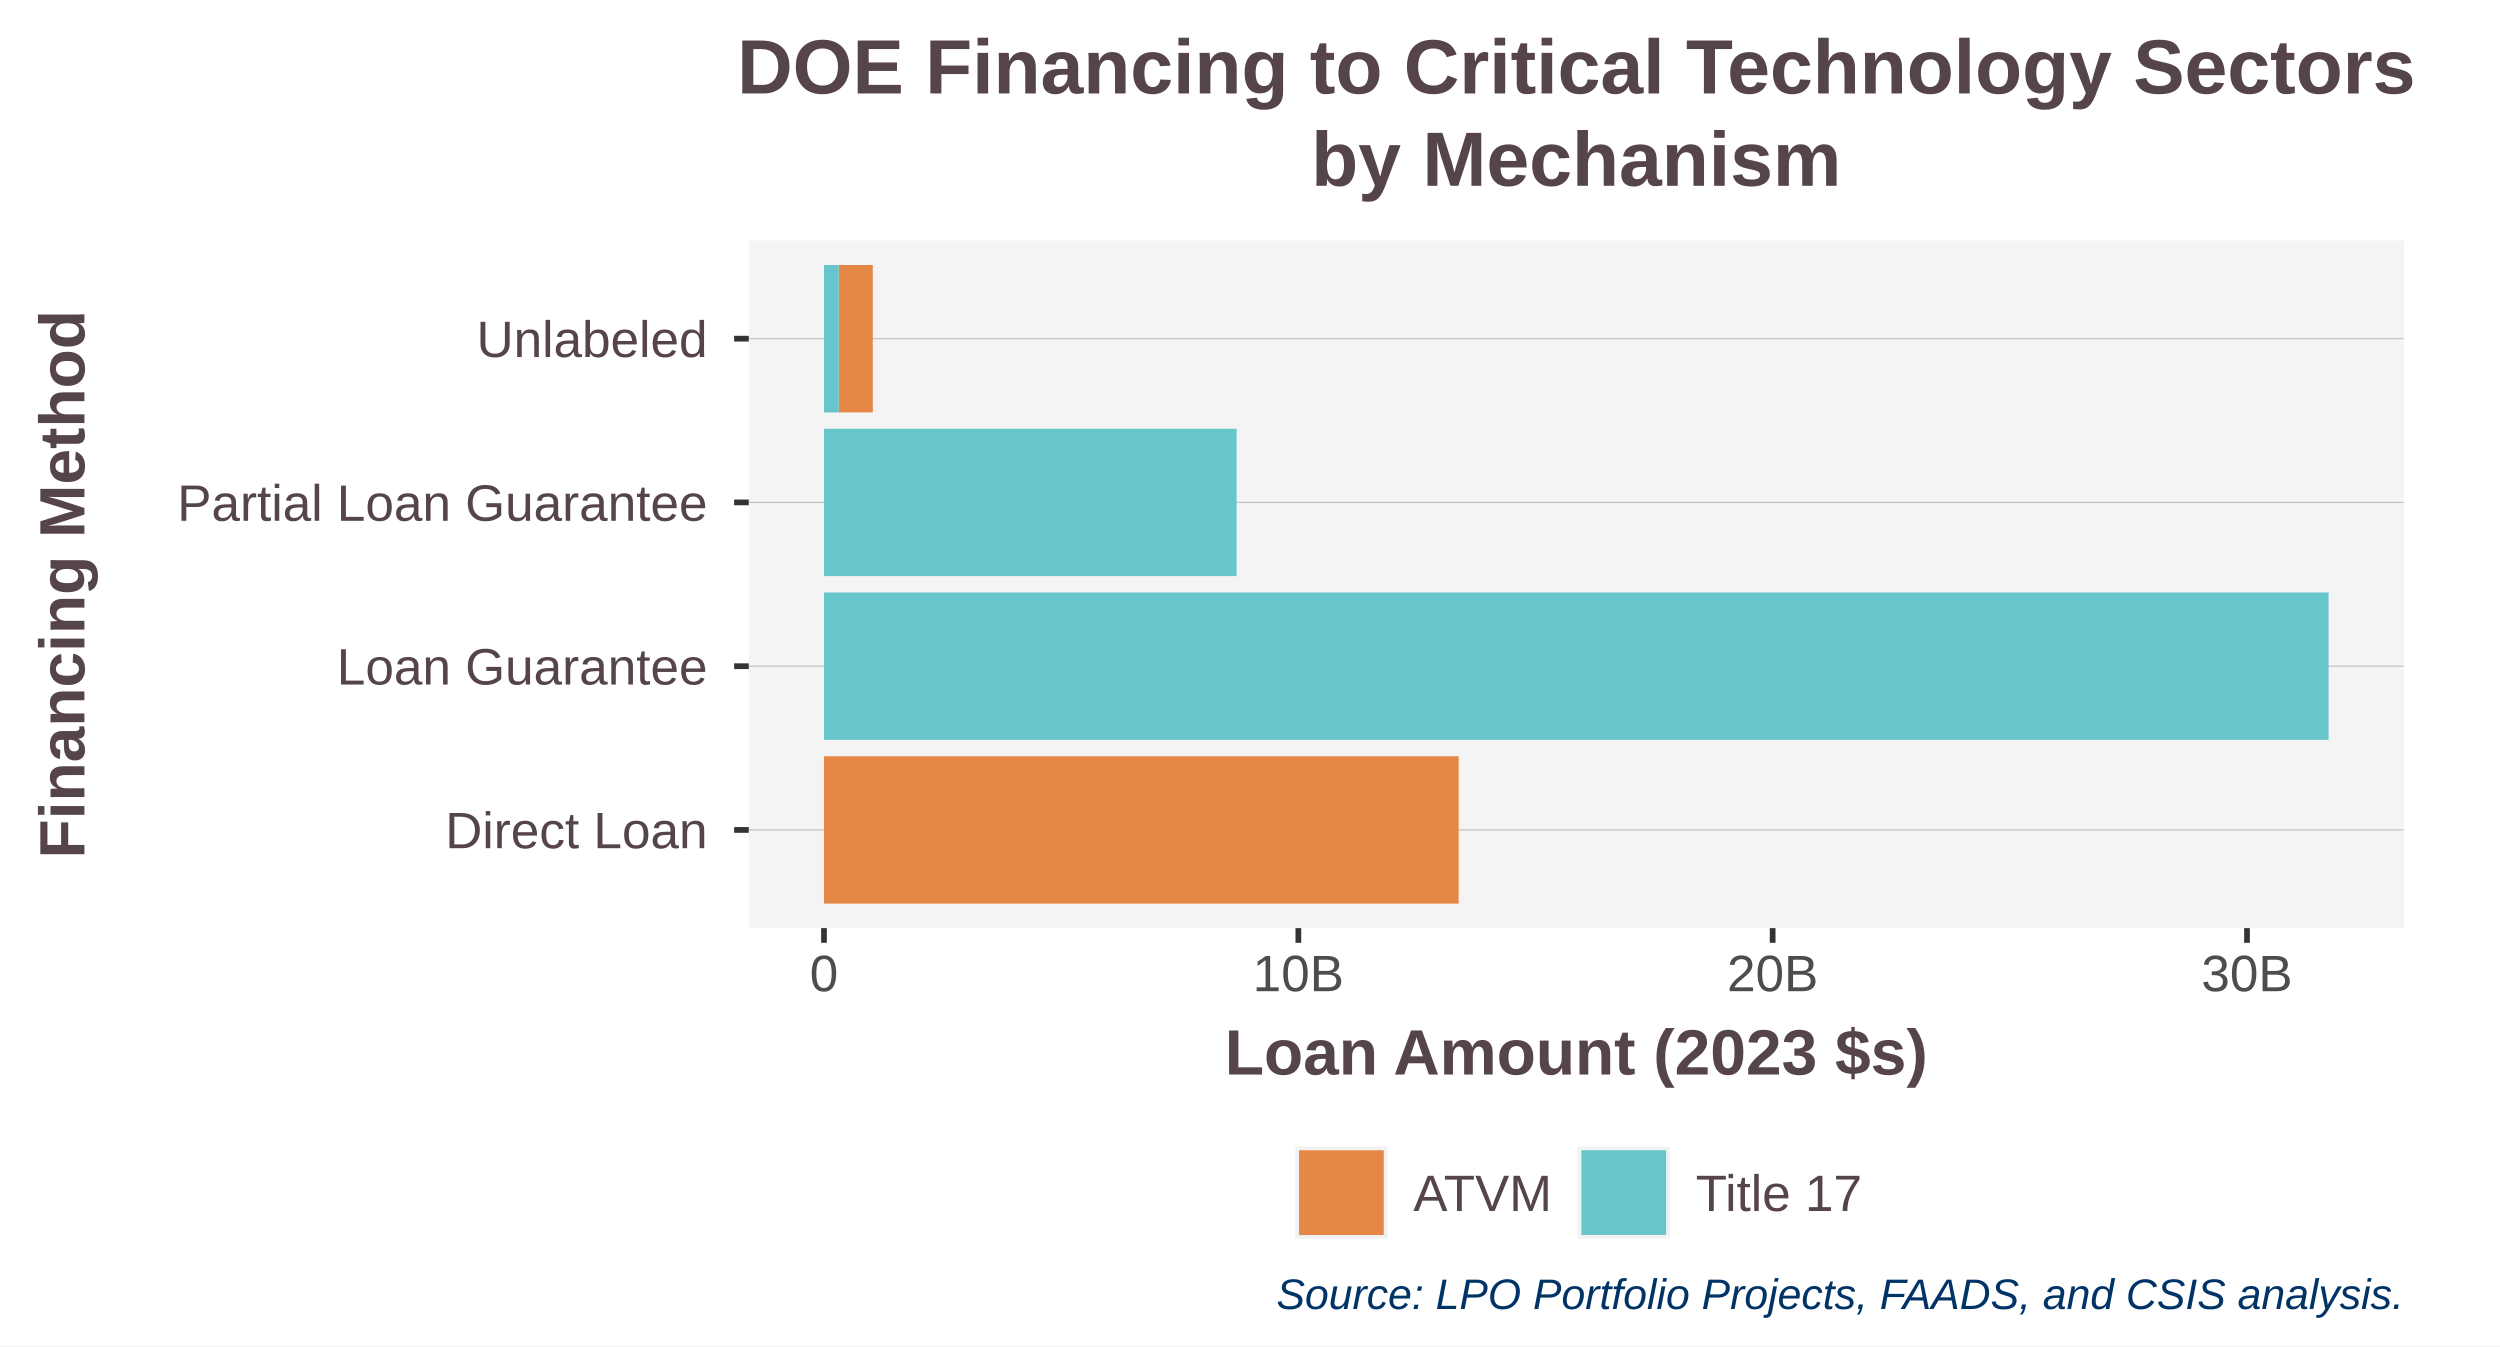
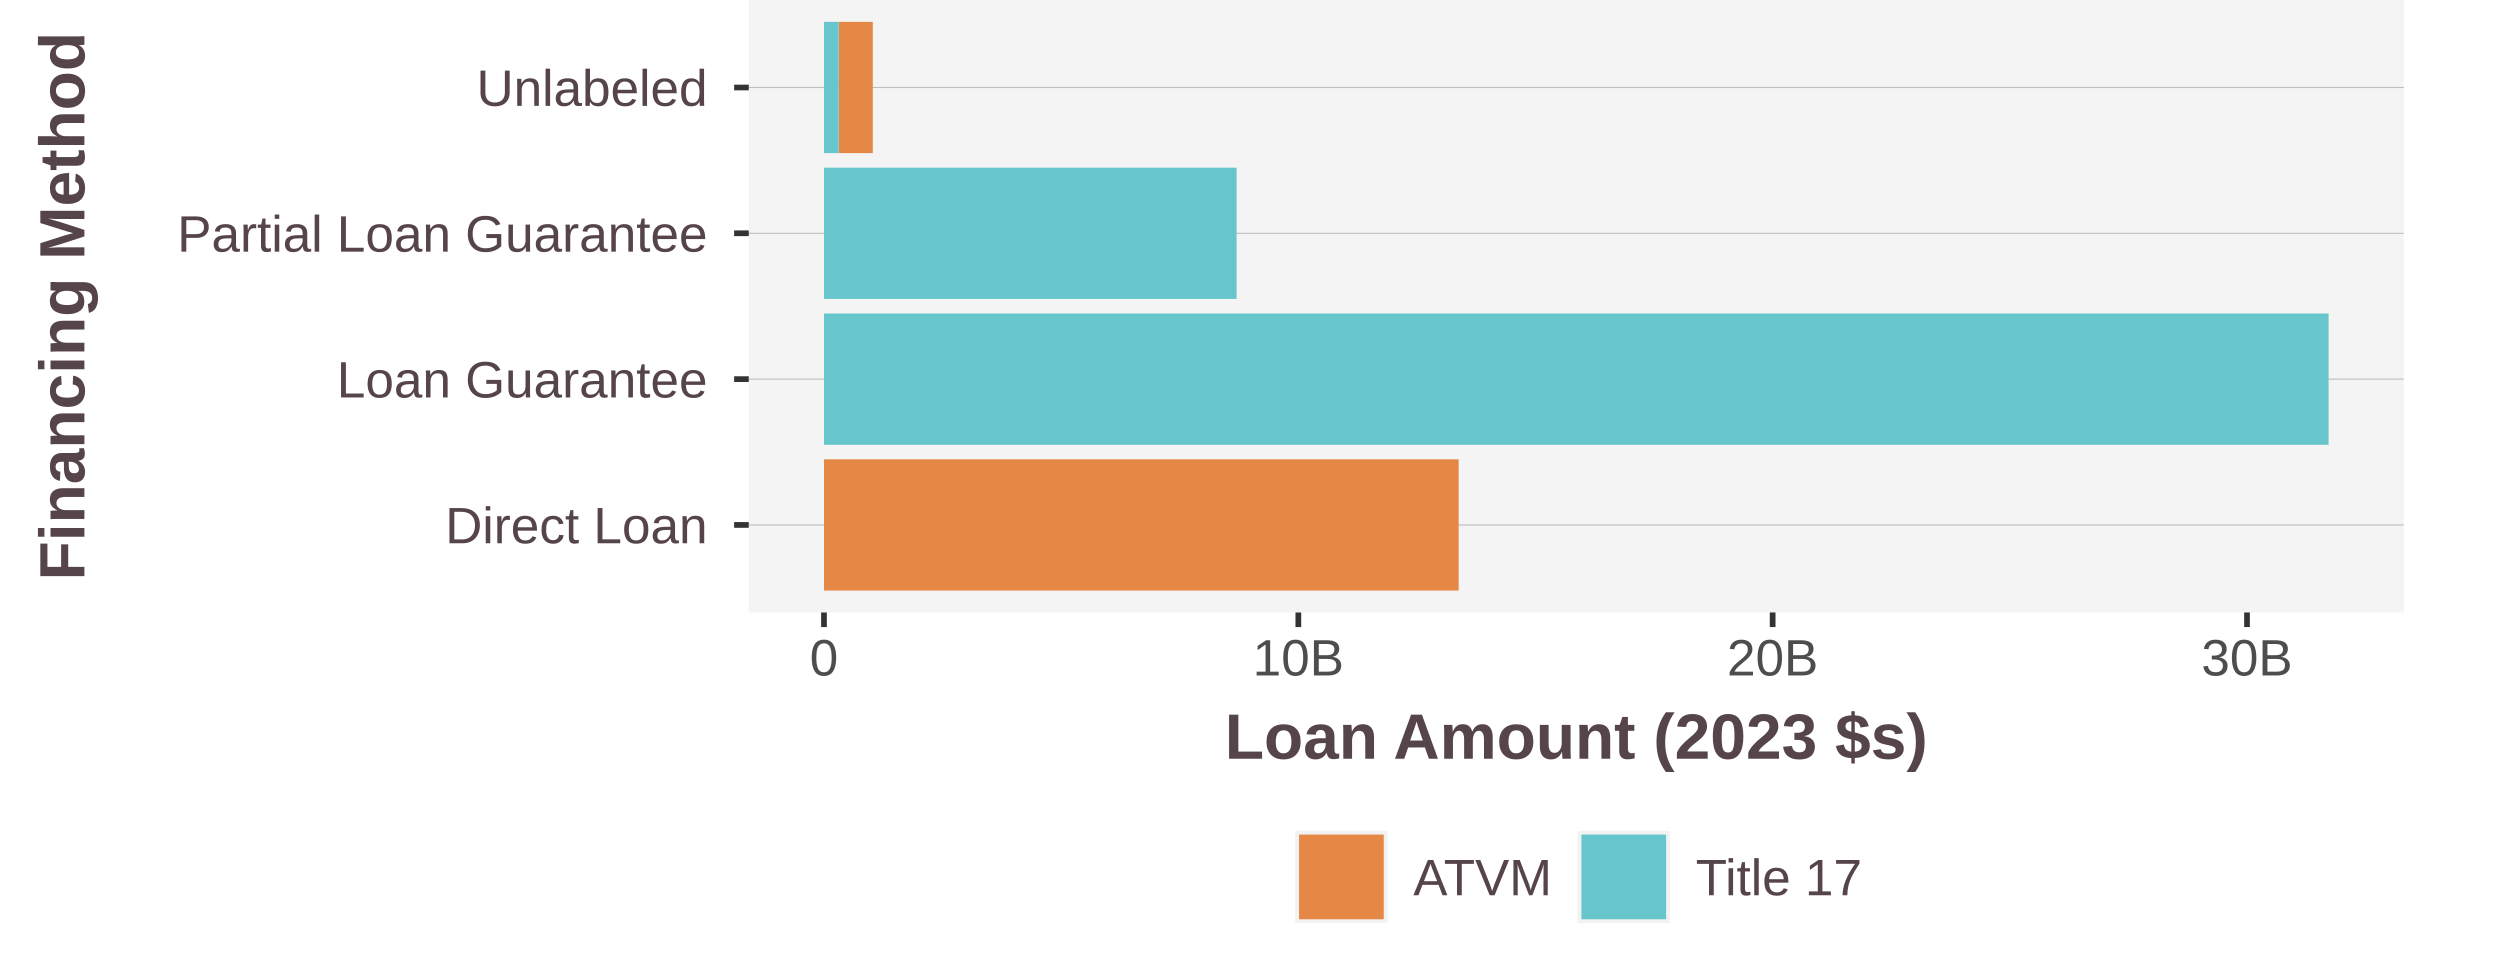
- <svg xmlns="http://www.w3.org/2000/svg" class="svglite" width="468.00pt" height="252.00pt" viewBox="0 0 468.00 252.00">
+ <svg xmlns="http://www.w3.org/2000/svg" class="svglite" width="468.00pt" height="180.00pt" viewBox="0 0 468.00 180.00">
  <defs>
    <style type="text/css">
    .svglite line, .svglite polyline, .svglite polygon, .svglite path, .svglite rect, .svglite circle {
      fill: none;
      stroke: #000000;
      stroke-linecap: round;
      stroke-linejoin: round;
      stroke-miterlimit: 10.00;
    }
    .svglite text {
      white-space: pre;
    }
  </style>
  </defs>
  <rect width="100%" height="100%" style="stroke: none; fill: #FFFFFF;" />
  <defs>
-     <clipPath id="cpMC4wMHw0NjguMDB8MC4wMHwyNTIuMDA=">
-       <rect x="0.00" y="0.00" width="468.00" height="252.00" />
+     <clipPath id="cpMC4wMHw0NjguMDB8MC4wMHwxODAuMDA=">
+       <rect x="0.00" y="0.00" width="468.00" height="180.00" />
    </clipPath>
  </defs>
-   <g clip-path="url(#cpMC4wMHw0NjguMDB8MC4wMHwyNTIuMDA=)">
-     <rect x="0.00" y="0.00" width="468.00" height="252.00" style="stroke-width: 1.07; stroke: #FFFFFF; fill: #FFFFFF;" />
+   <g clip-path="url(#cpMC4wMHw0NjguMDB8MC4wMHwxODAuMDA=)">
+     <rect x="0.00" y="0.00" width="468.00" height="180.00" style="stroke-width: 1.07; stroke: #FFFFFF; fill: #FFFFFF;" />
  </g>
  <defs>
-     <clipPath id="cpMTQwLjE3fDQ1MC4wMHw0NS4wMXwxNzMuNzU=">
-       <rect x="140.17" y="45.01" width="309.83" height="128.74" />
+     <clipPath id="cpMTQwLjE3fDQ1MC4wMHwwLjAwfDExNC42NQ==">
+       <rect x="140.17" y="0.00" width="309.83" height="114.65" />
    </clipPath>
  </defs>
-   <g clip-path="url(#cpMTQwLjE3fDQ1MC4wMHw0NS4wMXwxNzMuNzU=)">
-     <rect x="140.17" y="45.01" width="309.83" height="128.74" style="stroke-width: 1.07; stroke: none; fill: #F4F4F4;" />
-     <polyline points="140.17,155.36 450.00,155.36 " style="stroke-width: 0.21; stroke: #BEBEBE; stroke-linecap: butt;" />
-     <polyline points="140.17,124.71 450.00,124.71 " style="stroke-width: 0.21; stroke: #BEBEBE; stroke-linecap: butt;" />
-     <polyline points="140.17,94.05 450.00,94.05 " style="stroke-width: 0.21; stroke: #BEBEBE; stroke-linecap: butt;" />
-     <polyline points="140.17,63.40 450.00,63.40 " style="stroke-width: 0.21; stroke: #BEBEBE; stroke-linecap: butt;" />
-     <rect x="154.25" y="141.57" width="118.81" height="27.59" style="stroke-width: 1.07; stroke: none; stroke-linecap: butt; stroke-linejoin: miter; fill: #E58846;" />
-     <rect x="157.00" y="49.61" width="6.39" height="27.59" style="stroke-width: 1.07; stroke: none; stroke-linecap: butt; stroke-linejoin: miter; fill: #E58846;" />
-     <rect x="154.25" y="110.91" width="281.66" height="27.59" style="stroke-width: 1.07; stroke: none; stroke-linecap: butt; stroke-linejoin: miter; fill: #66C6CB;" />
-     <rect x="154.25" y="80.26" width="77.24" height="27.59" style="stroke-width: 1.07; stroke: none; stroke-linecap: butt; stroke-linejoin: miter; fill: #66C6CB;" />
-     <rect x="154.25" y="49.61" width="2.75" height="27.59" style="stroke-width: 1.07; stroke: none; stroke-linecap: butt; stroke-linejoin: miter; fill: #66C6CB;" />
+   <g clip-path="url(#cpMTQwLjE3fDQ1MC4wMHwwLjAwfDExNC42NQ==)">
+     <rect x="140.17" y="0.00" width="309.83" height="114.65" style="stroke-width: 1.07; stroke: none; fill: #F4F4F4;" />
+     <polyline points="140.17,98.27 450.00,98.27 " style="stroke-width: 0.21; stroke: #BEBEBE; stroke-linecap: butt;" />
+     <polyline points="140.17,70.97 450.00,70.97 " style="stroke-width: 0.21; stroke: #BEBEBE; stroke-linecap: butt;" />
+     <polyline points="140.17,43.67 450.00,43.67 " style="stroke-width: 0.21; stroke: #BEBEBE; stroke-linecap: butt;" />
+     <polyline points="140.17,16.38 450.00,16.38 " style="stroke-width: 0.21; stroke: #BEBEBE; stroke-linecap: butt;" />
+     <rect x="154.25" y="85.99" width="118.81" height="24.57" style="stroke-width: 1.07; stroke: none; stroke-linecap: butt; stroke-linejoin: miter; fill: #E58846;" />
+     <rect x="157.00" y="4.09" width="6.39" height="24.57" style="stroke-width: 1.07; stroke: none; stroke-linecap: butt; stroke-linejoin: miter; fill: #E58846;" />
+     <rect x="154.25" y="58.69" width="281.66" height="24.57" style="stroke-width: 1.07; stroke: none; stroke-linecap: butt; stroke-linejoin: miter; fill: #66C6CB;" />
+     <rect x="154.25" y="31.39" width="77.24" height="24.57" style="stroke-width: 1.07; stroke: none; stroke-linecap: butt; stroke-linejoin: miter; fill: #66C6CB;" />
+     <rect x="154.25" y="4.09" width="2.75" height="24.57" style="stroke-width: 1.07; stroke: none; stroke-linecap: butt; stroke-linejoin: miter; fill: #66C6CB;" />
  </g>
-   <g clip-path="url(#cpMC4wMHw0NjguMDB8MC4wMHwyNTIuMDA=)">
-     <text x="132.45" y="158.79" text-anchor="end" style="font-size: 9.60px;fill: #554449; font-family: &quot;Arial&quot;;" textLength="49.05px" lengthAdjust="spacingAndGlyphs">Direct Loan</text>
-     <text x="132.45" y="128.14" text-anchor="end" style="font-size: 9.60px;fill: #554449; font-family: &quot;Arial&quot;;" textLength="69.34px" lengthAdjust="spacingAndGlyphs">Loan Guarantee</text>
-     <text x="132.45" y="97.49" text-anchor="end" style="font-size: 9.60px;fill: #554449; font-family: &quot;Arial&quot;;" textLength="99.19px" lengthAdjust="spacingAndGlyphs">Partial Loan Guarantee</text>
-     <text x="132.45" y="66.83" text-anchor="end" style="font-size: 9.60px;fill: #554449; font-family: &quot;Arial&quot;;" textLength="43.20px" lengthAdjust="spacingAndGlyphs">Unlabeled</text>
-     <polyline points="137.43,155.36 140.17,155.36 " style="stroke-width: 1.07; stroke: #333333; stroke-linecap: butt;" />
-     <polyline points="137.43,124.71 140.17,124.71 " style="stroke-width: 1.07; stroke: #333333; stroke-linecap: butt;" />
-     <polyline points="137.43,94.05 140.17,94.05 " style="stroke-width: 1.07; stroke: #333333; stroke-linecap: butt;" />
-     <polyline points="137.43,63.40 140.17,63.40 " style="stroke-width: 1.07; stroke: #333333; stroke-linecap: butt;" />
-     <polyline points="154.25,176.49 154.25,173.75 " style="stroke-width: 1.07; stroke: #333333; stroke-linecap: butt;" />
-     <polyline points="243.05,176.49 243.05,173.75 " style="stroke-width: 1.07; stroke: #333333; stroke-linecap: butt;" />
-     <polyline points="331.84,176.49 331.84,173.75 " style="stroke-width: 1.07; stroke: #333333; stroke-linecap: butt;" />
-     <polyline points="420.64,176.49 420.64,173.75 " style="stroke-width: 1.07; stroke: #333333; stroke-linecap: butt;" />
-     <text x="154.25" y="185.55" text-anchor="middle" style="font-size: 9.60px;fill: #4D4D4D; font-family: &quot;Arial&quot;;" textLength="5.34px" lengthAdjust="spacingAndGlyphs">0</text>
-     <text x="243.05" y="185.55" text-anchor="middle" style="font-size: 9.60px;fill: #4D4D4D; font-family: &quot;Arial&quot;;" textLength="17.06px" lengthAdjust="spacingAndGlyphs">10B</text>
-     <text x="331.84" y="185.55" text-anchor="middle" style="font-size: 9.60px;fill: #4D4D4D; font-family: &quot;Arial&quot;;" textLength="17.06px" lengthAdjust="spacingAndGlyphs">20B</text>
-     <text x="420.64" y="185.55" text-anchor="middle" style="font-size: 9.60px;fill: #4D4D4D; font-family: &quot;Arial&quot;;" textLength="17.06px" lengthAdjust="spacingAndGlyphs">30B</text>
-     <text x="295.08" y="201.15" text-anchor="middle" style="font-size: 12.00px; font-weight: bold;fill: #554449; font-family: &quot;Arial&quot;;" textLength="131.58px" lengthAdjust="spacingAndGlyphs">Loan Amount (2023 $s)</text>
-     <text transform="translate(15.80,109.38) rotate(-90)" text-anchor="middle" style="font-size: 12.00px; font-weight: bold;fill: #554449; font-family: &quot;Arial&quot;;" textLength="102.66px" lengthAdjust="spacingAndGlyphs">Financing Method</text>
-     <rect x="239.63" y="214.62" width="110.90" height="17.28" style="stroke-width: 1.07; stroke: none; fill: #FFFFFF;" />
-     <rect x="242.47" y="214.62" width="17.28" height="17.28" style="stroke-width: 1.07; stroke: none; fill: #F2F2F2;" />
-     <rect x="243.18" y="215.33" width="15.86" height="15.86" style="stroke-width: 1.07; stroke: none; stroke-linecap: butt; stroke-linejoin: miter; fill: #E58846;" />
-     <rect x="295.33" y="214.62" width="17.28" height="17.28" style="stroke-width: 1.07; stroke: none; fill: #F2F2F2;" />
-     <rect x="296.04" y="215.33" width="15.86" height="15.86" style="stroke-width: 1.07; stroke: none; stroke-linecap: butt; stroke-linejoin: miter; fill: #66C6CB;" />
-     <text x="264.58" y="226.70" style="font-size: 9.60px;fill: #554449; font-family: &quot;Arial&quot;;" textLength="25.93px" lengthAdjust="spacingAndGlyphs">ATVM</text>
-     <text x="317.44" y="226.70" style="font-size: 9.60px;fill: #554449; font-family: &quot;Arial&quot;;" textLength="31.10px" lengthAdjust="spacingAndGlyphs">Title 17</text>
-     <text x="295.08" y="17.50" text-anchor="middle" style="font-size: 14.40px; font-weight: bold;fill: #554449; font-family: &quot;Arial&quot;;" textLength="314.01px" lengthAdjust="spacingAndGlyphs">DOE Financing to Critical Technology Sectors</text>
-     <text x="295.08" y="34.78" text-anchor="middle" style="font-size: 14.40px; font-weight: bold;fill: #554449; font-family: &quot;Arial&quot;;" textLength="99.18px" lengthAdjust="spacingAndGlyphs">by Mechanism</text>
-     <text x="450.00" y="245.05" text-anchor="end" style="font-size: 8.00px; font-style: italic;fill: #003366; font-family: &quot;Arial&quot;;" textLength="213.33px" lengthAdjust="spacingAndGlyphs">Source:  LPO Portfolio Projects, FAADS, and CSIS analysis.</text>
+   <g clip-path="url(#cpMC4wMHw0NjguMDB8MC4wMHwxODAuMDA=)">
+     <text x="132.45" y="101.70" text-anchor="end" style="font-size: 9.60px;fill: #554449; font-family: &quot;Arial&quot;;" textLength="49.05px" lengthAdjust="spacingAndGlyphs">Direct Loan</text>
+     <text x="132.45" y="74.41" text-anchor="end" style="font-size: 9.60px;fill: #554449; font-family: &quot;Arial&quot;;" textLength="69.34px" lengthAdjust="spacingAndGlyphs">Loan Guarantee</text>
+     <text x="132.45" y="47.11" text-anchor="end" style="font-size: 9.60px;fill: #554449; font-family: &quot;Arial&quot;;" textLength="99.19px" lengthAdjust="spacingAndGlyphs">Partial Loan Guarantee</text>
+     <text x="132.45" y="19.81" text-anchor="end" style="font-size: 9.60px;fill: #554449; font-family: &quot;Arial&quot;;" textLength="43.20px" lengthAdjust="spacingAndGlyphs">Unlabeled</text>
+     <polyline points="137.43,98.27 140.17,98.27 " style="stroke-width: 1.07; stroke: #333333; stroke-linecap: butt;" />
+     <polyline points="137.43,70.97 140.17,70.97 " style="stroke-width: 1.07; stroke: #333333; stroke-linecap: butt;" />
+     <polyline points="137.43,43.67 140.17,43.67 " style="stroke-width: 1.07; stroke: #333333; stroke-linecap: butt;" />
+     <polyline points="137.43,16.38 140.17,16.38 " style="stroke-width: 1.07; stroke: #333333; stroke-linecap: butt;" />
+     <polyline points="154.25,117.39 154.25,114.65 " style="stroke-width: 1.07; stroke: #333333; stroke-linecap: butt;" />
+     <polyline points="243.05,117.39 243.05,114.65 " style="stroke-width: 1.07; stroke: #333333; stroke-linecap: butt;" />
+     <polyline points="331.84,117.39 331.84,114.65 " style="stroke-width: 1.07; stroke: #333333; stroke-linecap: butt;" />
+     <polyline points="420.64,117.39 420.64,114.65 " style="stroke-width: 1.07; stroke: #333333; stroke-linecap: butt;" />
+     <text x="154.25" y="126.45" text-anchor="middle" style="font-size: 9.60px;fill: #4D4D4D; font-family: &quot;Arial&quot;;" textLength="5.34px" lengthAdjust="spacingAndGlyphs">0</text>
+     <text x="243.05" y="126.45" text-anchor="middle" style="font-size: 9.60px;fill: #4D4D4D; font-family: &quot;Arial&quot;;" textLength="17.06px" lengthAdjust="spacingAndGlyphs">10B</text>
+     <text x="331.84" y="126.45" text-anchor="middle" style="font-size: 9.60px;fill: #4D4D4D; font-family: &quot;Arial&quot;;" textLength="17.06px" lengthAdjust="spacingAndGlyphs">20B</text>
+     <text x="420.64" y="126.45" text-anchor="middle" style="font-size: 9.60px;fill: #4D4D4D; font-family: &quot;Arial&quot;;" textLength="17.06px" lengthAdjust="spacingAndGlyphs">30B</text>
+     <text x="295.08" y="142.04" text-anchor="middle" style="font-size: 12.00px; font-weight: bold;fill: #554449; font-family: &quot;Arial&quot;;" textLength="131.58px" lengthAdjust="spacingAndGlyphs">Loan Amount (2023 $s)</text>
+     <text transform="translate(15.80,57.32) rotate(-90)" text-anchor="middle" style="font-size: 12.00px; font-weight: bold;fill: #554449; font-family: &quot;Arial&quot;;" textLength="102.66px" lengthAdjust="spacingAndGlyphs">Financing Method</text>
+     <rect x="239.63" y="155.52" width="110.90" height="17.28" style="stroke-width: 1.07; stroke: none; fill: #FFFFFF;" />
+     <rect x="242.47" y="155.52" width="17.28" height="17.28" style="stroke-width: 1.07; stroke: none; fill: #F2F2F2;" />
+     <rect x="243.18" y="156.23" width="15.86" height="15.86" style="stroke-width: 1.07; stroke: none; stroke-linecap: butt; stroke-linejoin: miter; fill: #E58846;" />
+     <rect x="295.33" y="155.52" width="17.28" height="17.28" style="stroke-width: 1.07; stroke: none; fill: #F2F2F2;" />
+     <rect x="296.04" y="156.23" width="15.86" height="15.86" style="stroke-width: 1.07; stroke: none; stroke-linecap: butt; stroke-linejoin: miter; fill: #66C6CB;" />
+     <text x="264.58" y="167.59" style="font-size: 9.60px;fill: #554449; font-family: &quot;Arial&quot;;" textLength="25.93px" lengthAdjust="spacingAndGlyphs">ATVM</text>
+     <text x="317.44" y="167.59" style="font-size: 9.60px;fill: #554449; font-family: &quot;Arial&quot;;" textLength="31.10px" lengthAdjust="spacingAndGlyphs">Title 17</text>
  </g>
</svg>
